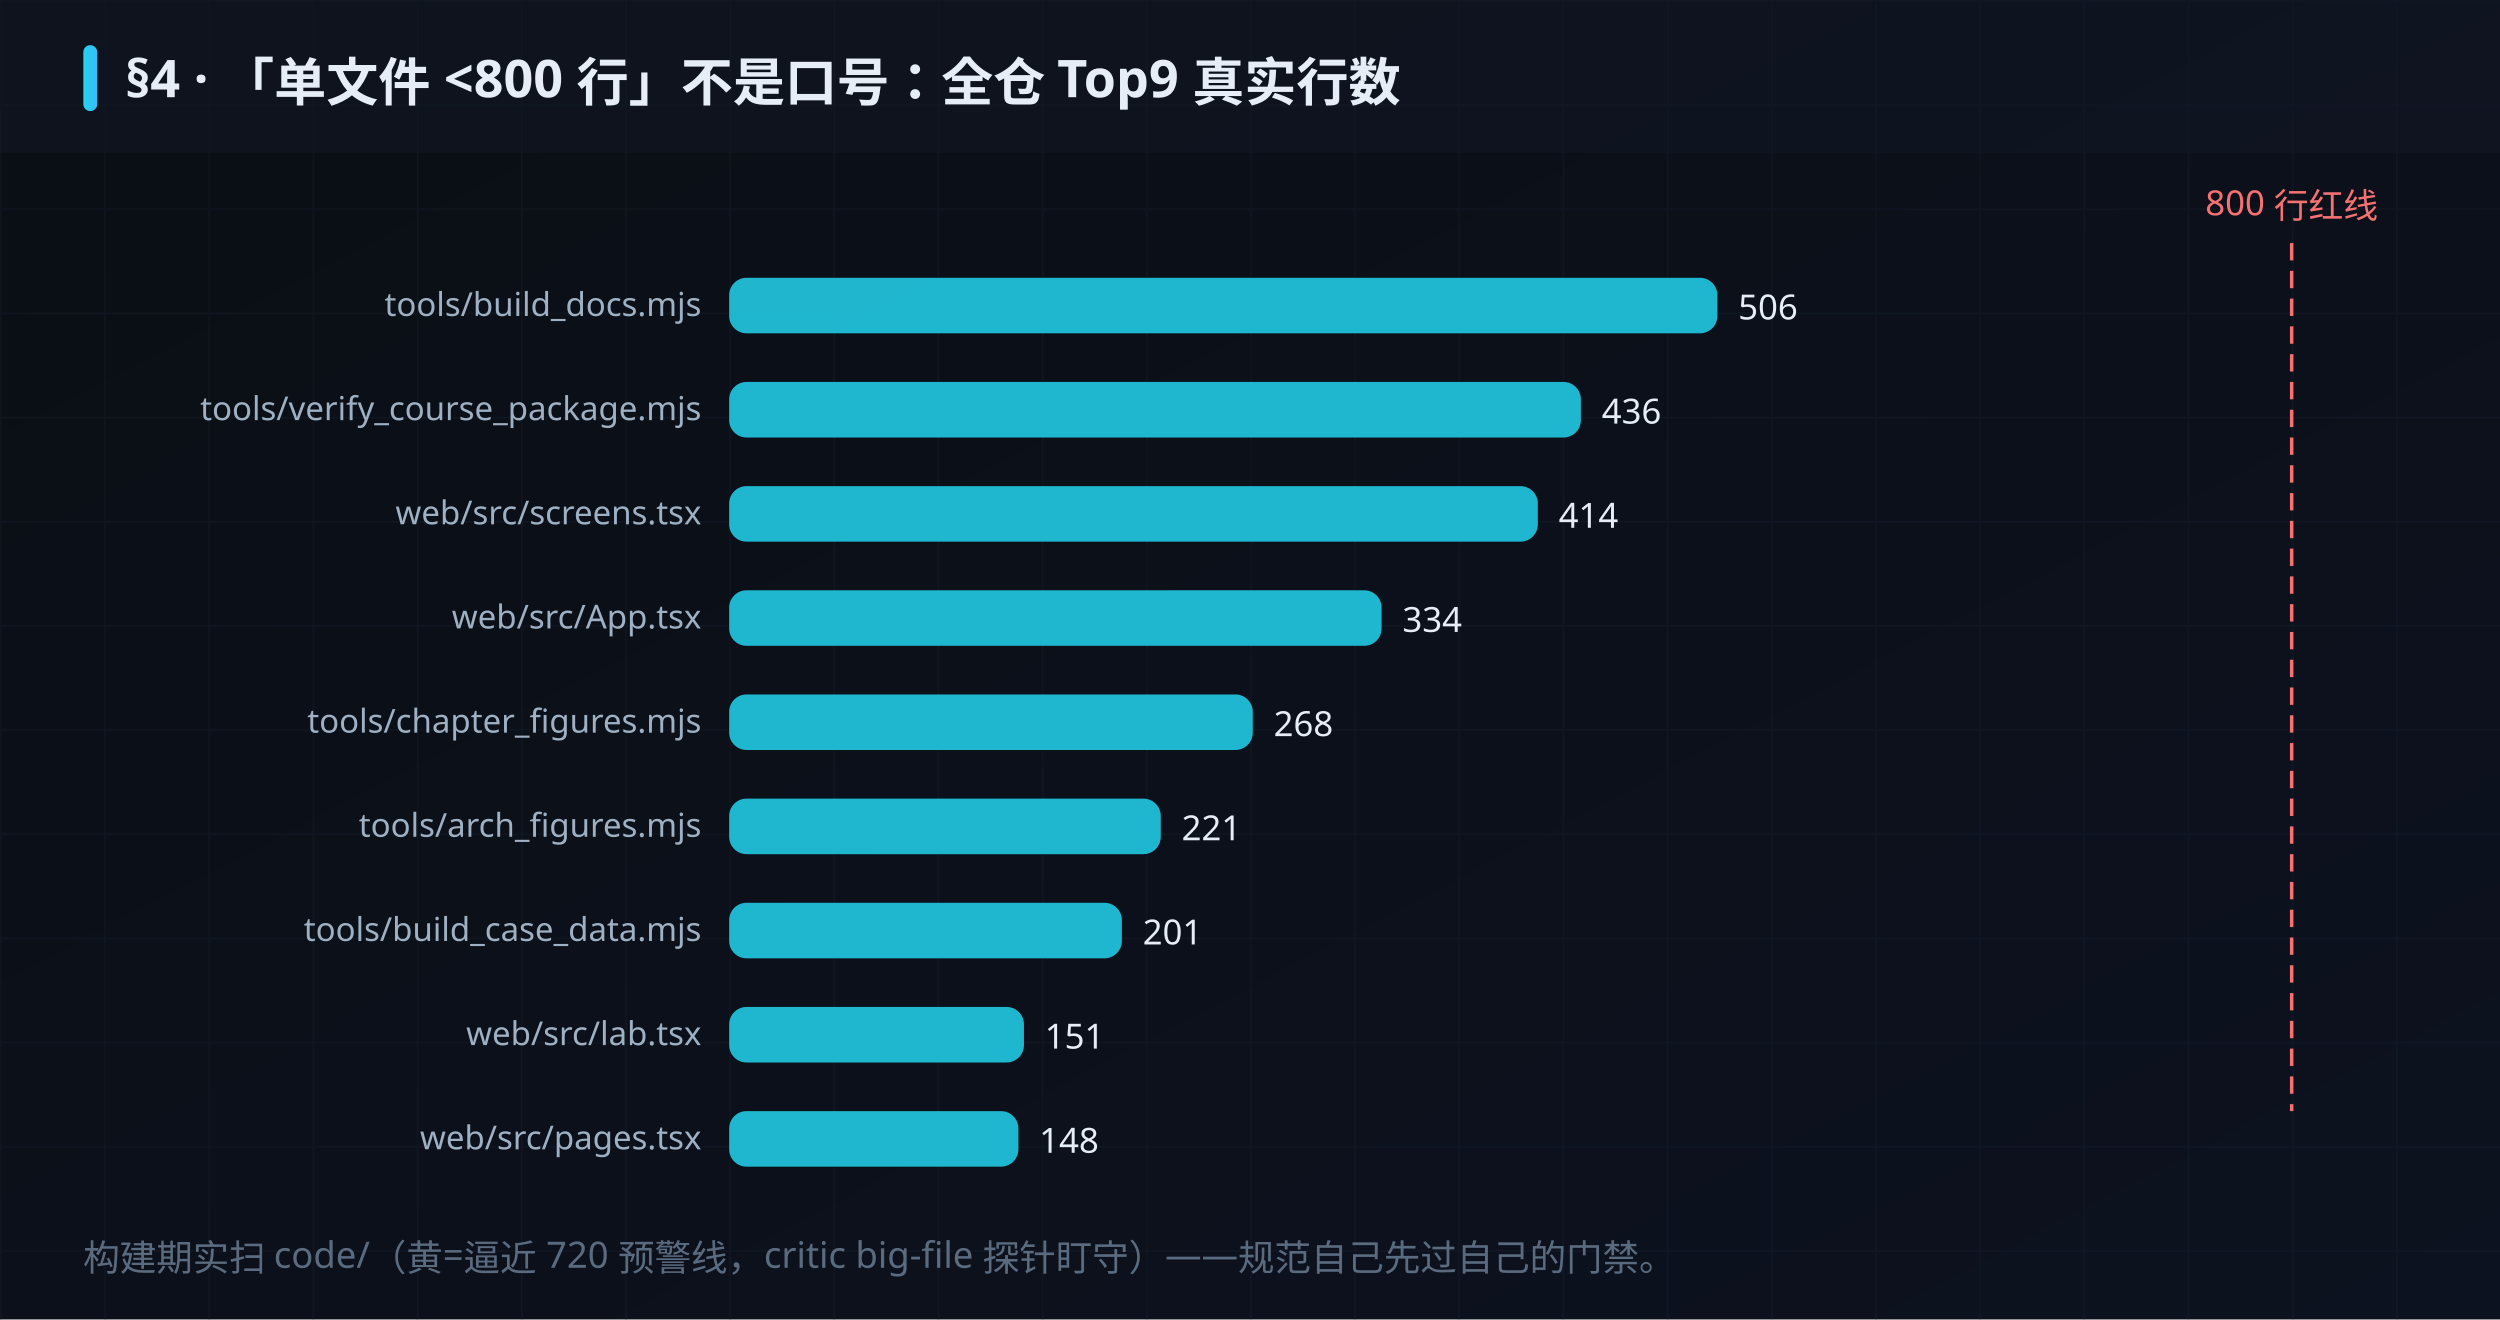
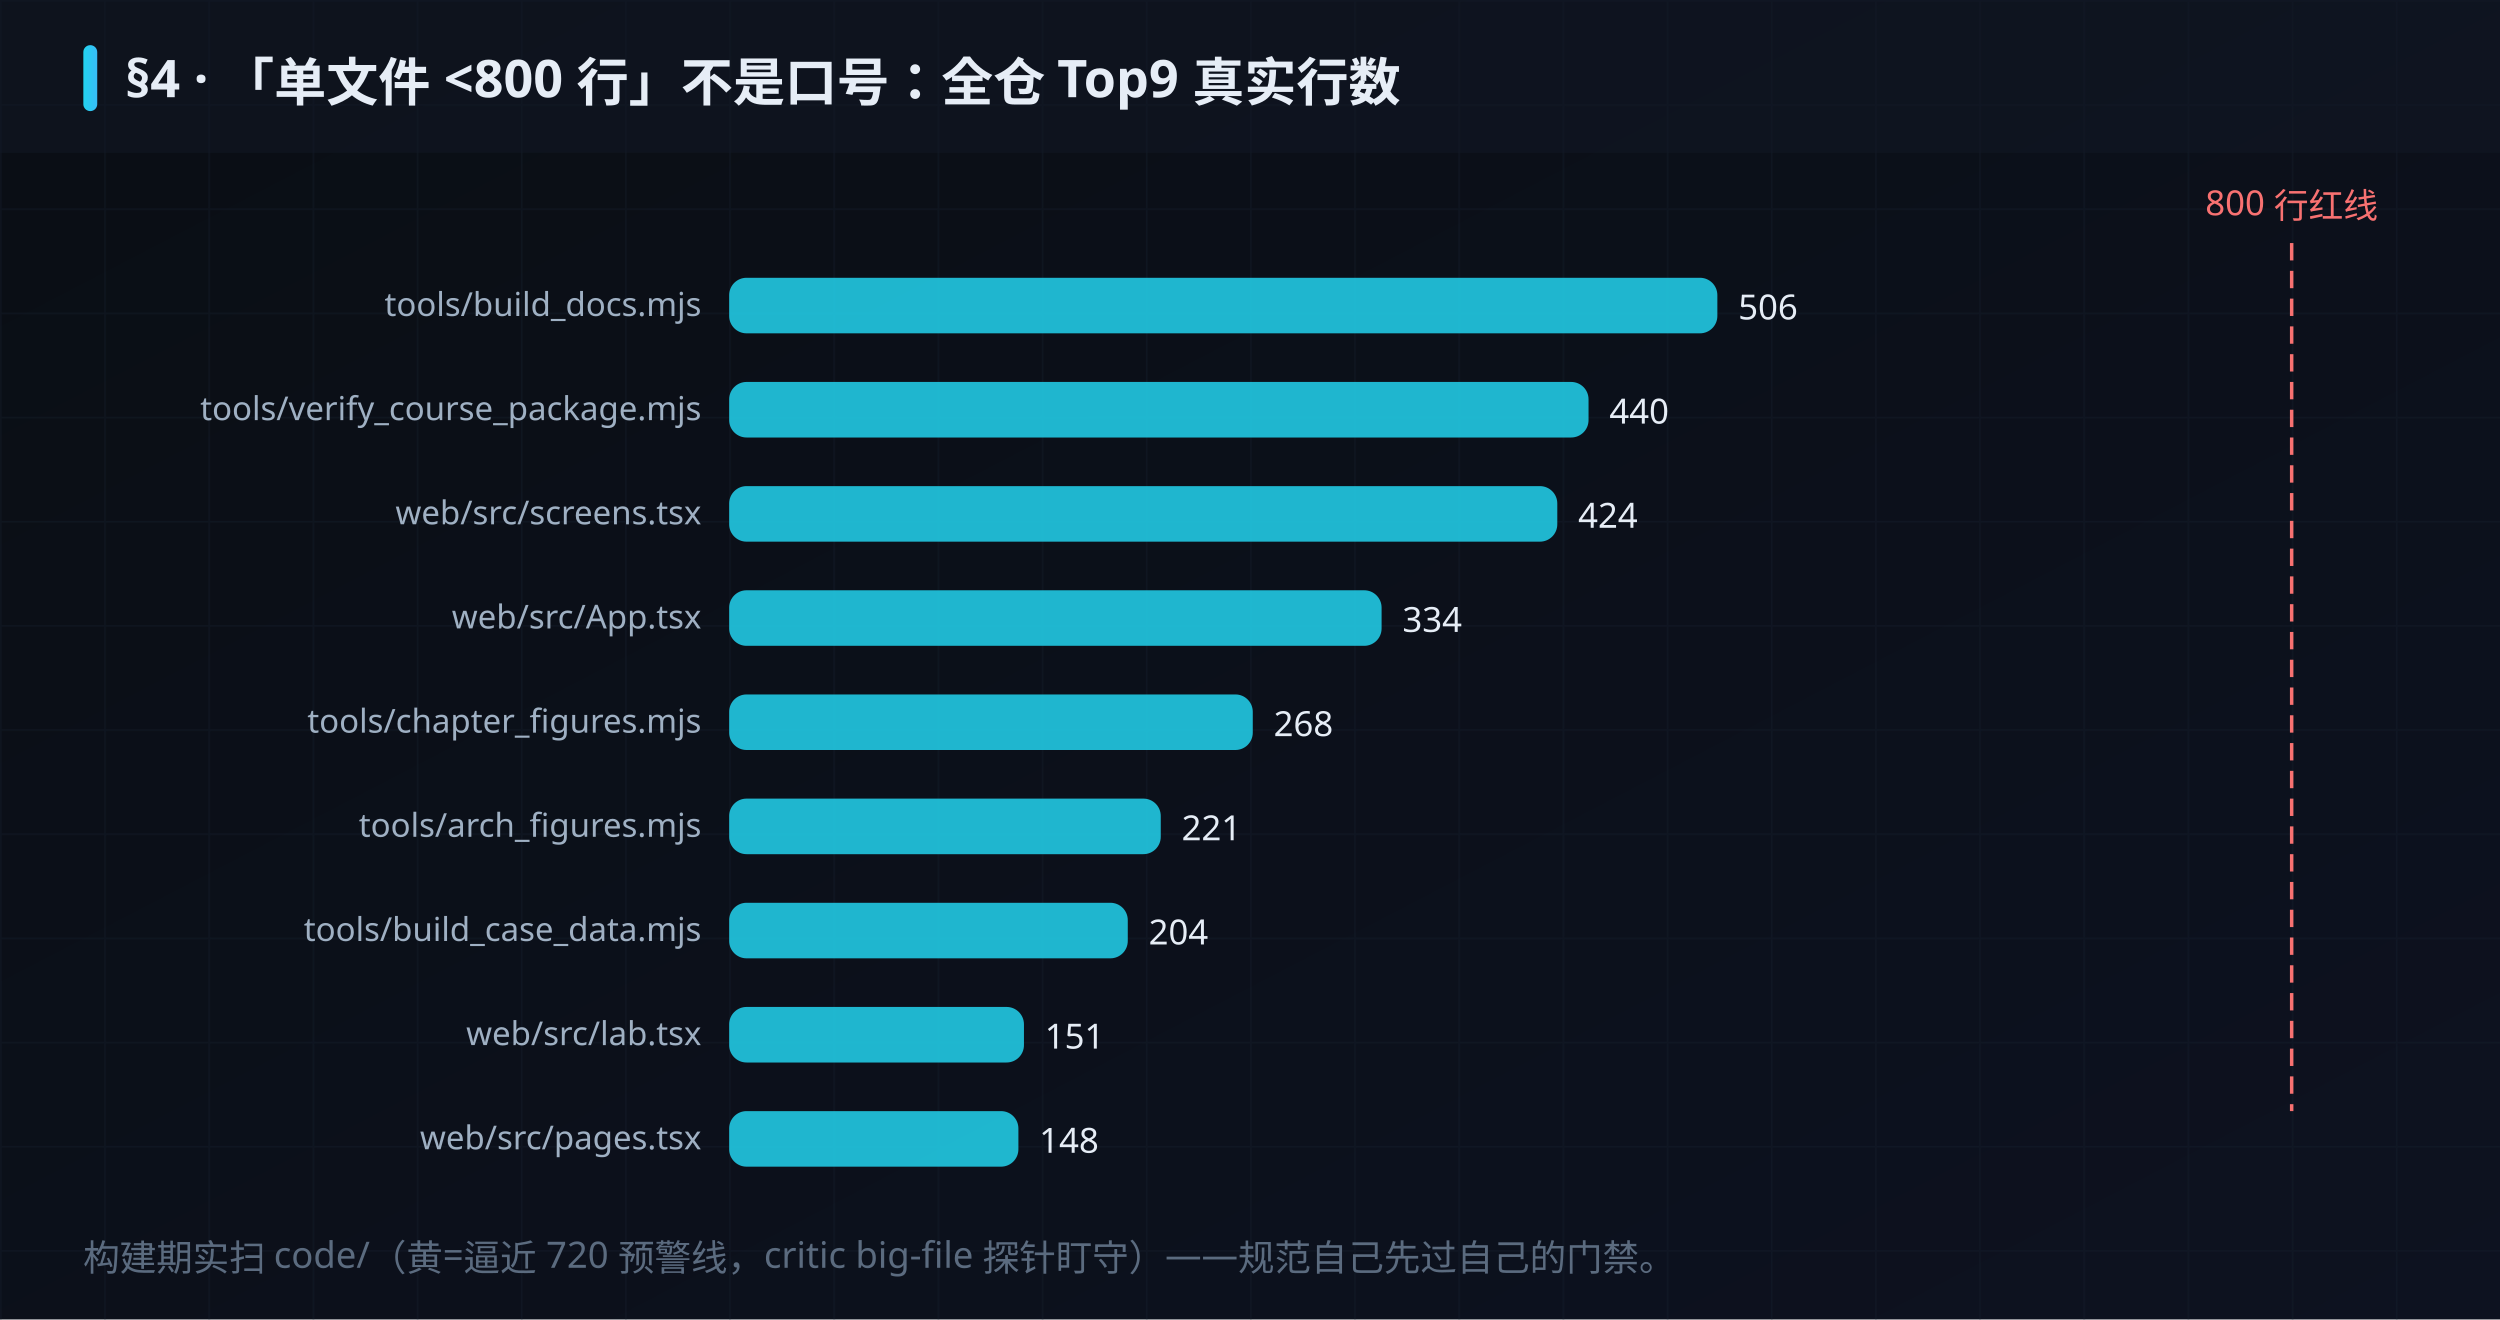
<svg xmlns="http://www.w3.org/2000/svg" viewBox="0 0 720 380" font-family="PingFang SC,Microsoft YaHei,sans-serif">
  <defs>
    <linearGradient id="dbg" x1="0" y1="0" x2="1" y2="1">
      <stop offset="0" stop-color="#0a0e14" />
      <stop offset="1" stop-color="#0d1220" />
    </linearGradient>
    <linearGradient id="dac" x1="0" y1="0" x2="1" y2="0">
      <stop offset="0" stop-color="#22d3ee" />
      <stop offset="1" stop-color="#38bdf8" />
    </linearGradient>
    <pattern id="dgrid" width="30" height="30" patternUnits="userSpaceOnUse">
      <path d="M30 0H0V30" fill="none" stroke="#16202e" stroke-width="1" />
    </pattern>
    <filter id="dsh" x="-20%" y="-20%" width="140%" height="140%">
      <feDropShadow dx="0" dy="1.5" stdDeviation="2.5" flood-color="#000" flood-opacity="0.35" />
    </filter>
  </defs>
  <rect width="720" height="380" fill="url(#dbg)" />
  <rect width="720" height="380" fill="url(#dgrid)" opacity="0.35" />
  <rect x="0" y="0" width="720" height="44" fill="#121826" opacity="0.5" />
  <rect x="24" y="13" width="4" height="19" rx="2" fill="url(#dac)" />
  <text x="36" y="28" font-size="15" font-weight="750" fill="#e6edf6">§4 · 「单文件 &lt;800 行」不是口号：全仓 Top9 真实行数</text>
  <text x="24" y="366" font-size="10.5" fill="#5b6b7f">构建期实扫 code/（黄=逼近 720 预警线，critic big-file 探针盯守）——规范自己先过自己的门禁。</text>
  <line x1="660" y1="70" x2="660" y2="320" stroke="#f87171" stroke-dasharray="5 3" />
  <text x="660" y="62" font-size="10" fill="#f87171" text-anchor="middle">800 行红线</text>
  <text x="202" y="91" font-size="9.5" fill="#9fb0c3" text-anchor="end">tools/build_docs.mjs</text>
  <rect x="210" y="80" width="284.6" height="16" rx="5" fill="#22d3ee" opacity="0.85" />
  <text x="500.6" y="92" font-size="10" fill="#e6edf6">506</text>
  <text x="202" y="121" font-size="9.5" fill="#9fb0c3" text-anchor="end">tools/verify_course_package.mjs</text>
-   <rect x="210" y="110" width="245.3" height="16" rx="5" fill="#22d3ee" opacity="0.85" />
-   <text x="461.3" y="122" font-size="10" fill="#e6edf6">436</text>
+   <rect x="210" y="110" width="247.5" height="16" rx="5" fill="#22d3ee" opacity="0.85" />
+   <text x="463.5" y="122" font-size="10" fill="#e6edf6">440</text>
  <text x="202" y="151" font-size="9.5" fill="#9fb0c3" text-anchor="end">web/src/screens.tsx</text>
-   <rect x="210" y="140" width="232.9" height="16" rx="5" fill="#22d3ee" opacity="0.85" />
-   <text x="448.9" y="152" font-size="10" fill="#e6edf6">414</text>
+   <rect x="210" y="140" width="238.5" height="16" rx="5" fill="#22d3ee" opacity="0.85" />
+   <text x="454.5" y="152" font-size="10" fill="#e6edf6">424</text>
  <text x="202" y="181" font-size="9.5" fill="#9fb0c3" text-anchor="end">web/src/App.tsx</text>
  <rect x="210" y="170" width="187.9" height="16" rx="5" fill="#22d3ee" opacity="0.85" />
  <text x="403.9" y="182" font-size="10" fill="#e6edf6">334</text>
  <text x="202" y="211" font-size="9.5" fill="#9fb0c3" text-anchor="end">tools/chapter_figures.mjs</text>
  <rect x="210" y="200" width="150.8" height="16" rx="5" fill="#22d3ee" opacity="0.85" />
  <text x="366.8" y="212" font-size="10" fill="#e6edf6">268</text>
  <text x="202" y="241" font-size="9.5" fill="#9fb0c3" text-anchor="end">tools/arch_figures.mjs</text>
  <rect x="210" y="230" width="124.3" height="16" rx="5" fill="#22d3ee" opacity="0.85" />
  <text x="340.3" y="242" font-size="10" fill="#e6edf6">221</text>
  <text x="202" y="271" font-size="9.5" fill="#9fb0c3" text-anchor="end">tools/build_case_data.mjs</text>
-   <rect x="210" y="260" width="113.1" height="16" rx="5" fill="#22d3ee" opacity="0.85" />
-   <text x="329.1" y="272" font-size="10" fill="#e6edf6">201</text>
+   <rect x="210" y="260" width="114.8" height="16" rx="5" fill="#22d3ee" opacity="0.85" />
+   <text x="330.8" y="272" font-size="10" fill="#e6edf6">204</text>
  <text x="202" y="301" font-size="9.5" fill="#9fb0c3" text-anchor="end">web/src/lab.tsx</text>
  <rect x="210" y="290" width="84.9" height="16" rx="5" fill="#22d3ee" opacity="0.85" />
  <text x="300.9" y="302" font-size="10" fill="#e6edf6">151</text>
  <text x="202" y="331" font-size="9.5" fill="#9fb0c3" text-anchor="end">web/src/pages.tsx</text>
  <rect x="210" y="320" width="83.3" height="16" rx="5" fill="#22d3ee" opacity="0.85" />
  <text x="299.3" y="332" font-size="10" fill="#e6edf6">148</text>
</svg>
